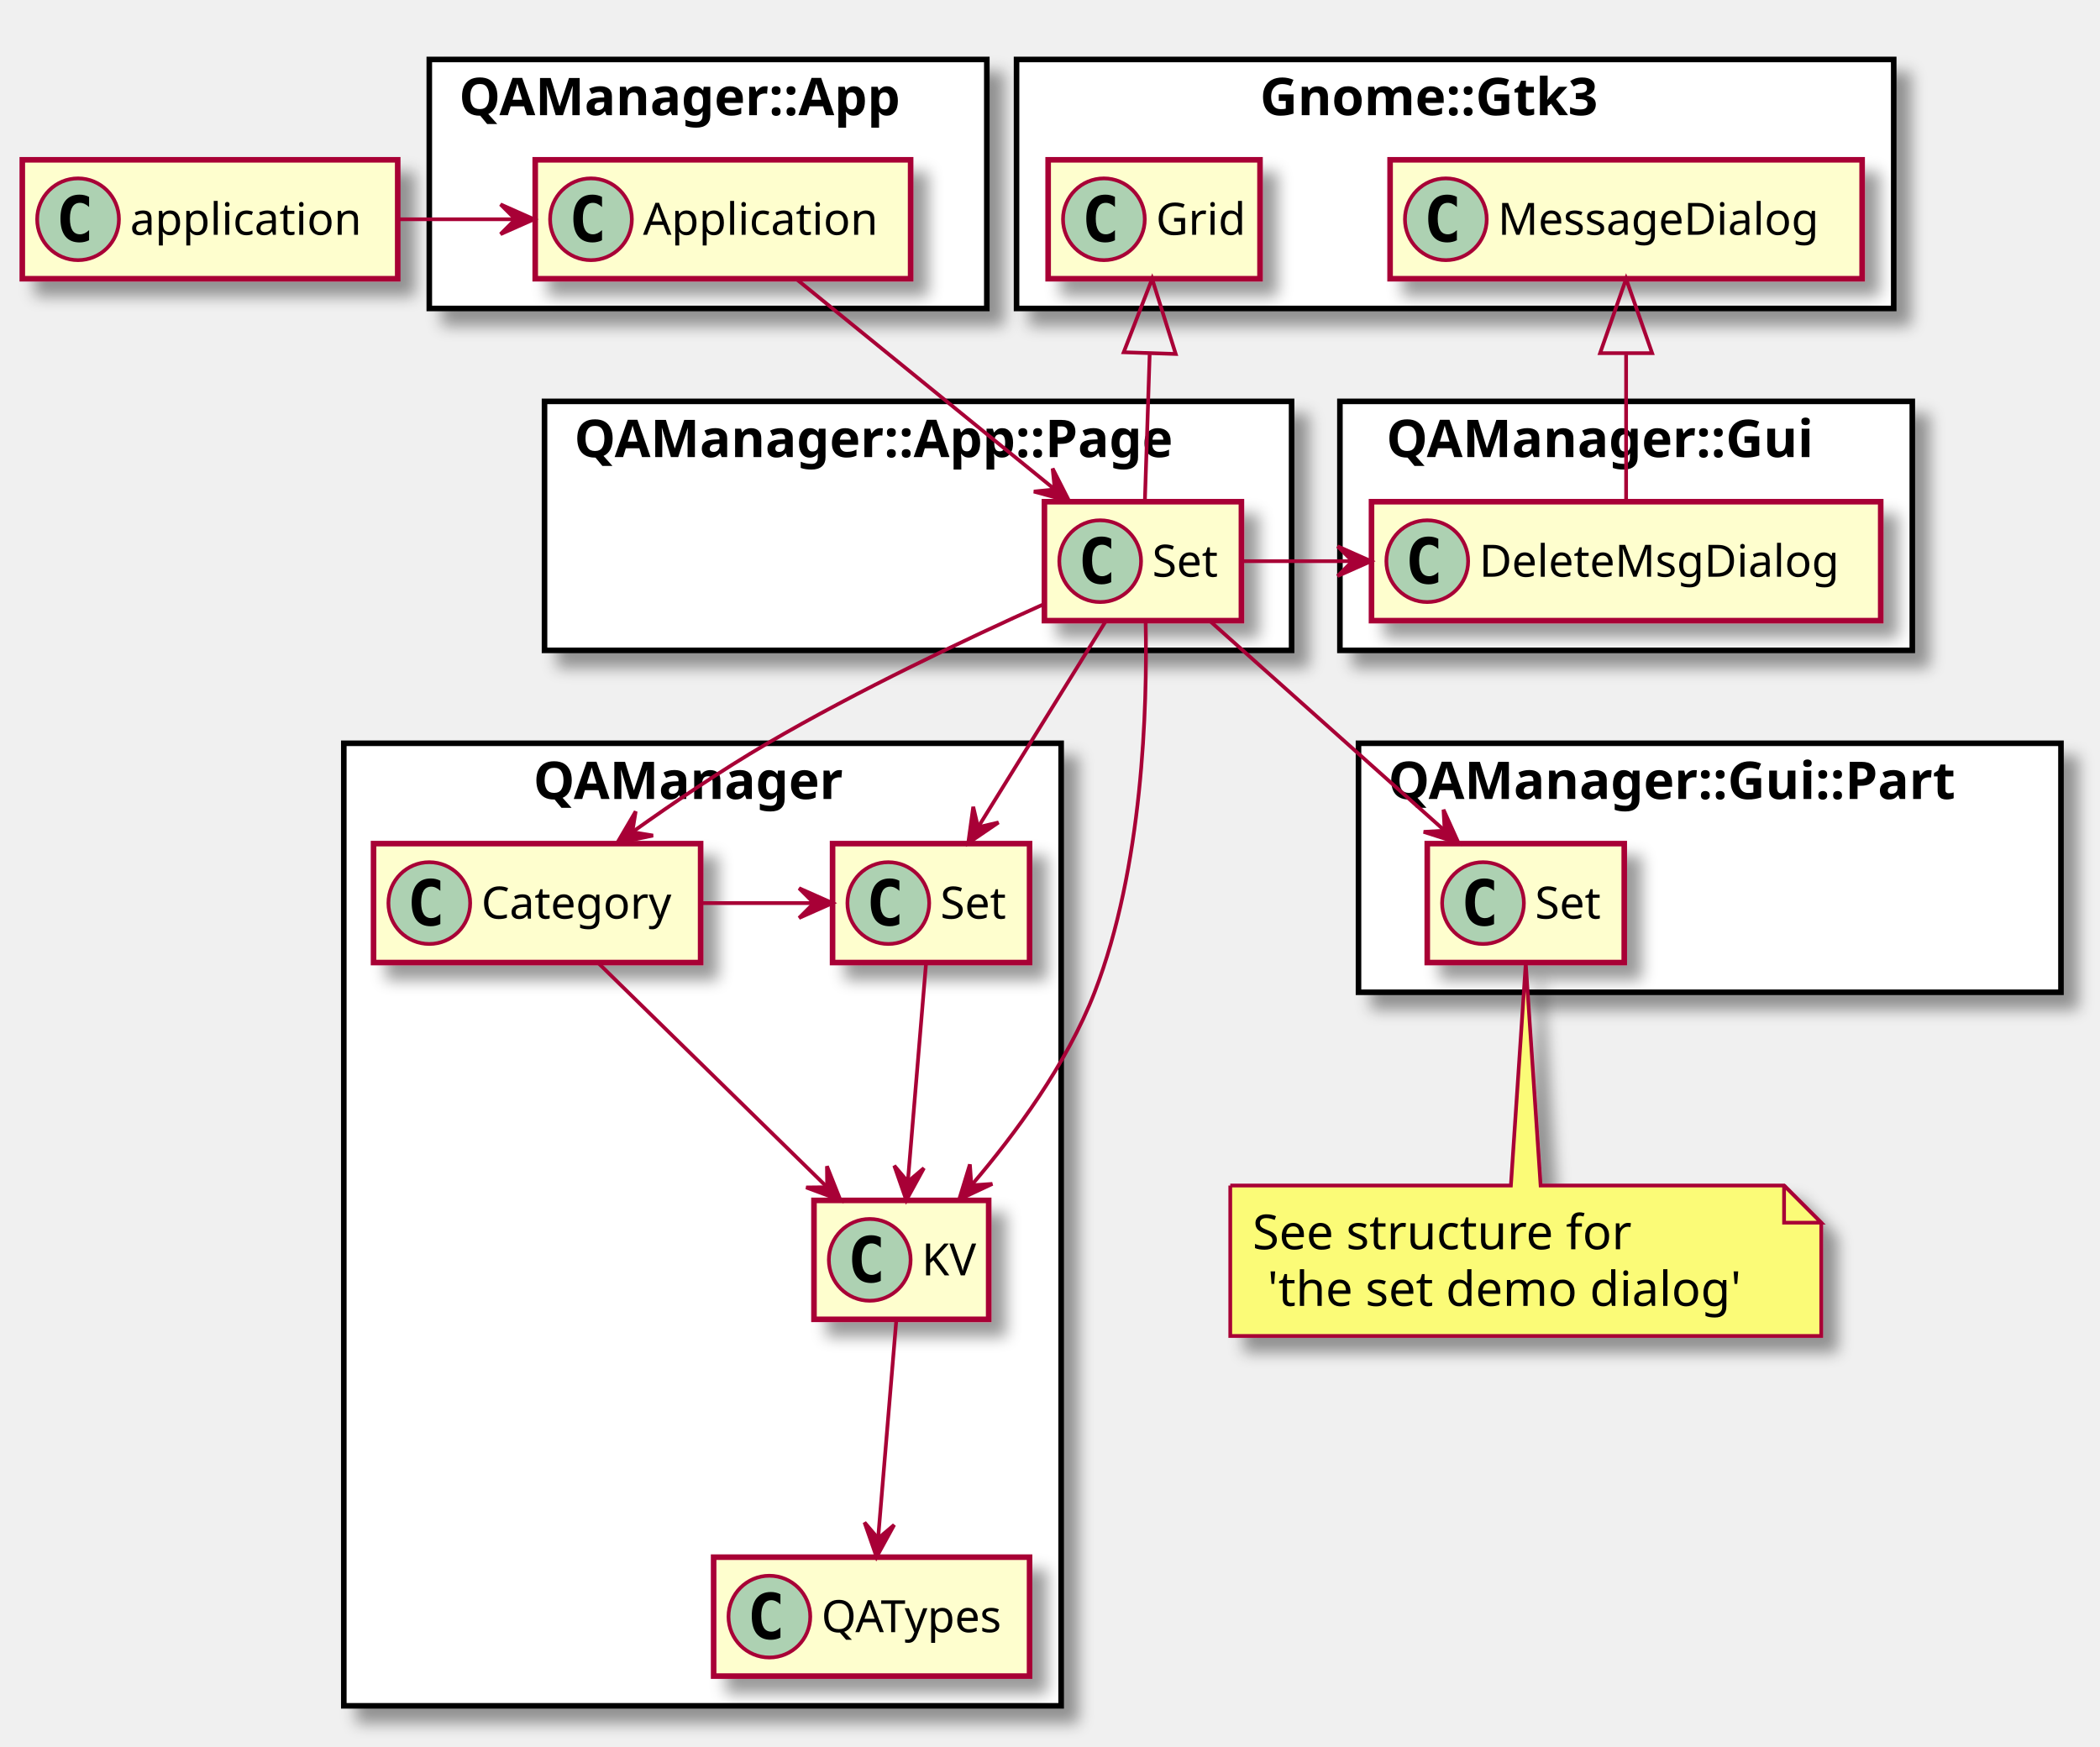
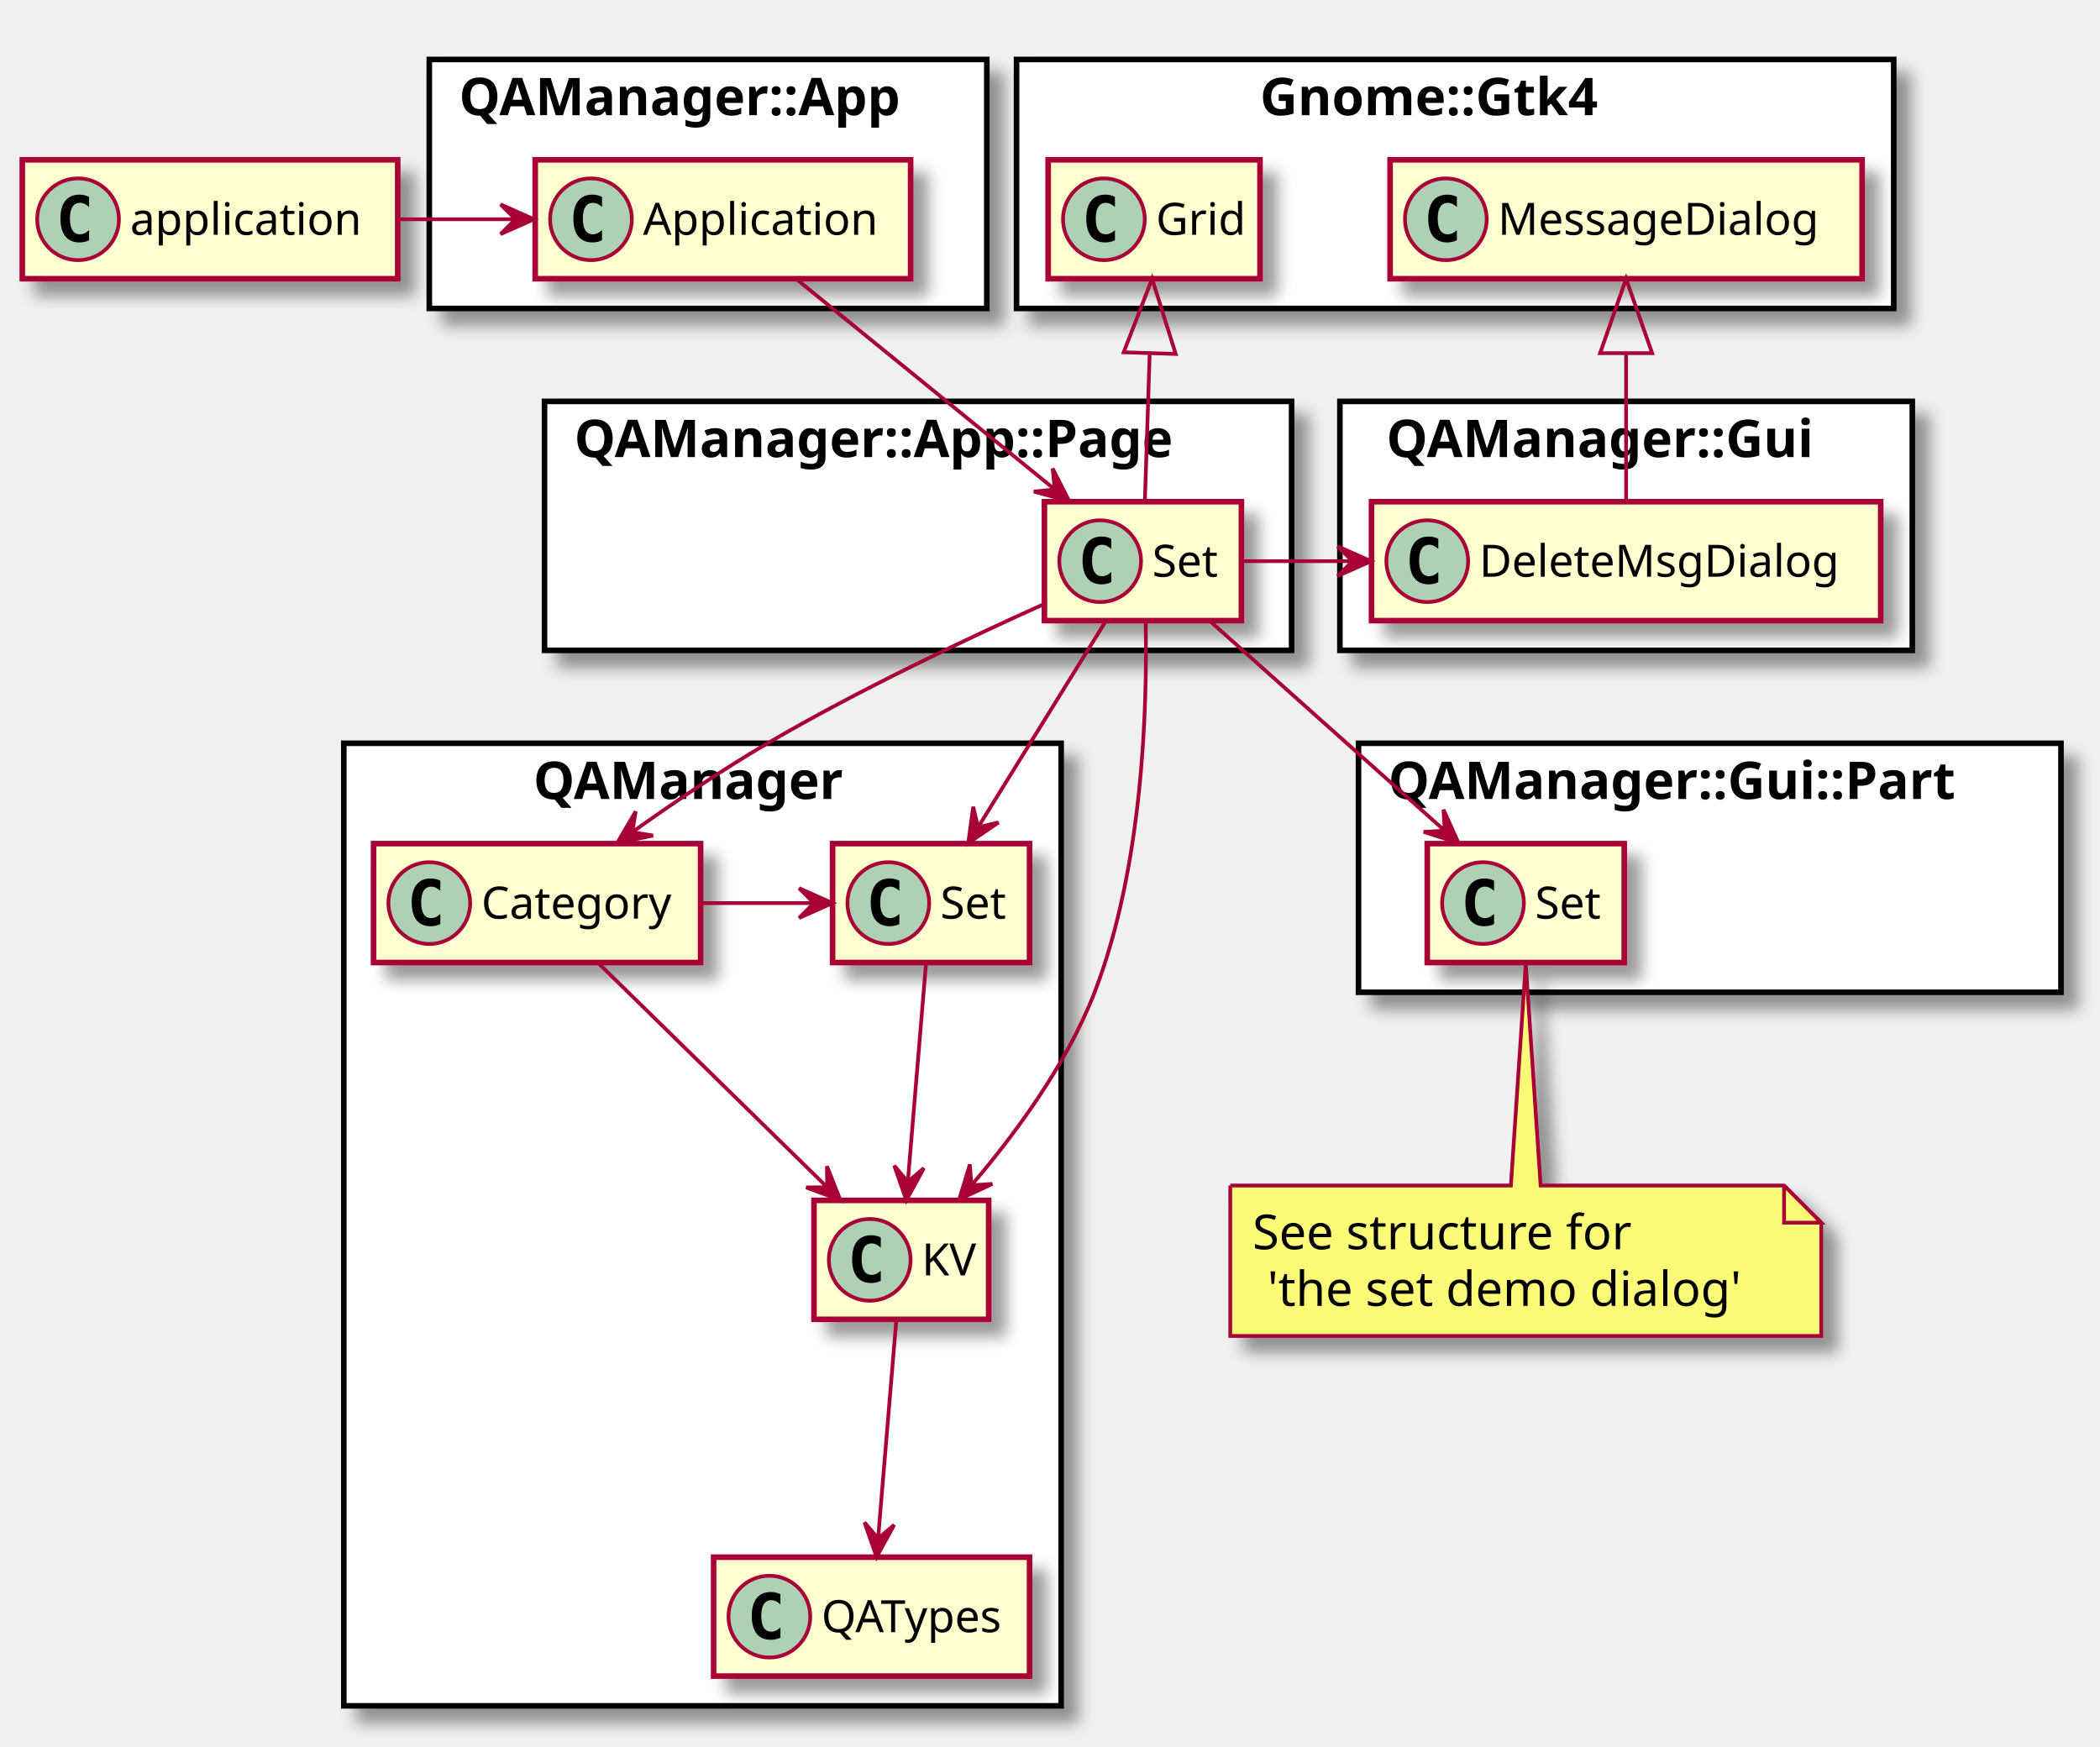
<svg xmlns="http://www.w3.org/2000/svg" contentScriptType="application/ecmascript" contentStyleType="text/css" height="470px" preserveAspectRatio="none" style="width:565px;height:470px;" version="1.1" viewBox="0 0 565 470" width="565px" zoomAndPan="magnify">
  <defs>
    <filter height="300%" id="f18li5231uto5a" width="300%" x="-1" y="-1">
      <feGaussianBlur result="blurOut" stdDeviation="2.0" />
      <feColorMatrix in="blurOut" result="blurOut2" type="matrix" values="0 0 0 0 0 0 0 0 0 0 0 0 0 0 0 0 0 0 .4 0" />
      <feOffset dx="4.0" dy="4.0" in="blurOut2" result="blurOut3" />
      <feBlend in="SourceGraphic" in2="blurOut3" mode="normal" />
    </filter>
  </defs>
  <g>
    <rect fill="#FFFFFF" filter="url(#f18li5231uto5a)" height="67" style="stroke: #000000; stroke-width: 1.5;" width="150" x="115.5" y="16" />
    <text fill="#000000" font-family="sans-serif" font-size="14" font-weight="bold" lengthAdjust="spacingAndGlyphs" textLength="134" x="123.5" y="30.995">QAManager::App</text>
    <rect fill="#FFFFFF" filter="url(#f18li5231uto5a)" height="67" style="stroke: #000000; stroke-width: 1.5;" width="201" x="146.5" y="108" />
    <text fill="#000000" font-family="sans-serif" font-size="14" font-weight="bold" lengthAdjust="spacingAndGlyphs" textLength="185" x="154.5" y="122.995">QAManager::App::Page</text>
    <rect fill="#FFFFFF" filter="url(#f18li5231uto5a)" height="259" style="stroke: #000000; stroke-width: 1.5;" width="193" x="92.5" y="200" />
    <text fill="#000000" font-family="sans-serif" font-size="14" font-weight="bold" lengthAdjust="spacingAndGlyphs" textLength="91" x="143.5" y="214.995">QAManager</text>
    <rect fill="#FFFFFF" filter="url(#f18li5231uto5a)" height="67" style="stroke: #000000; stroke-width: 1.5;" width="154" x="360.5" y="108" />
    <text fill="#000000" font-family="sans-serif" font-size="14" font-weight="bold" lengthAdjust="spacingAndGlyphs" textLength="129" x="373" y="122.995">QAManager::Gui</text>
    <rect fill="#FFFFFF" filter="url(#f18li5231uto5a)" height="67" style="stroke: #000000; stroke-width: 1.5;" width="189" x="365.5" y="200" />
    <text fill="#000000" font-family="sans-serif" font-size="14" font-weight="bold" lengthAdjust="spacingAndGlyphs" textLength="173" x="373.5" y="214.995">QAManager::Gui::Part</text>
    <rect fill="#FFFFFF" filter="url(#f18li5231uto5a)" height="67" style="stroke: #000000; stroke-width: 1.5;" width="236" x="273.5" y="16" />
-     <text fill="#000000" font-family="sans-serif" font-size="14" font-weight="bold" lengthAdjust="spacingAndGlyphs" textLength="105" x="339" y="30.995">Gnome::Gtk3</text>
+     <text fill="#000000" font-family="sans-serif" font-size="14" font-weight="bold" lengthAdjust="spacingAndGlyphs" textLength="105" x="339" y="30.995">Gnome::Gtk4</text>
    <rect fill="#FEFECE" filter="url(#f18li5231uto5a)" height="32" id="QAManager::App::Application" style="stroke: #A80036; stroke-width: 1.5;" width="101" x="144" y="43" />
    <ellipse cx="159" cy="59" fill="#ADD1B2" rx="11" ry="11" style="stroke: #A80036; stroke-width: 1.0;" />
    <path d="M161.969,64.641 Q161.391,64.938 160.75,65.078 Q160.109,65.234 159.406,65.234 Q156.906,65.234 155.578,63.594 Q154.266,61.938 154.266,58.812 Q154.266,55.688 155.578,54.031 Q156.906,52.375 159.406,52.375 Q160.109,52.375 160.75,52.531 Q161.406,52.688 161.969,52.984 L161.969,55.703 Q161.344,55.125 160.75,54.859 Q160.156,54.578 159.531,54.578 Q158.188,54.578 157.5,55.656 Q156.812,56.719 156.812,58.812 Q156.812,60.906 157.5,61.984 Q158.188,63.047 159.531,63.047 Q160.156,63.047 160.75,62.781 Q161.344,62.5 161.969,61.922 L161.969,64.641 Z " />
    <text fill="#000000" font-family="sans-serif" font-size="12" lengthAdjust="spacingAndGlyphs" textLength="69" x="173" y="63.181">Application</text>
    <rect fill="#FEFECE" filter="url(#f18li5231uto5a)" height="32" id="QAManager::App::Page::Set" style="stroke: #A80036; stroke-width: 1.5;" width="53" x="281" y="135" />
    <ellipse cx="296" cy="151" fill="#ADD1B2" rx="11" ry="11" style="stroke: #A80036; stroke-width: 1.0;" />
    <path d="M298.969,156.641 Q298.391,156.938 297.75,157.078 Q297.109,157.234 296.406,157.234 Q293.906,157.234 292.578,155.594 Q291.266,153.938 291.266,150.812 Q291.266,147.688 292.578,146.031 Q293.906,144.375 296.406,144.375 Q297.109,144.375 297.75,144.531 Q298.406,144.688 298.969,144.984 L298.969,147.703 Q298.344,147.125 297.75,146.859 Q297.156,146.578 296.531,146.578 Q295.188,146.578 294.5,147.656 Q293.812,148.719 293.812,150.812 Q293.812,152.906 294.5,153.984 Q295.188,155.047 296.531,155.047 Q297.156,155.047 297.75,154.781 Q298.344,154.5 298.969,153.922 L298.969,156.641 Z " />
    <text fill="#000000" font-family="sans-serif" font-size="12" lengthAdjust="spacingAndGlyphs" textLength="21" x="310" y="155.181">Set</text>
    <rect fill="#FEFECE" filter="url(#f18li5231uto5a)" height="32" id="QAManager::Category" style="stroke: #A80036; stroke-width: 1.5;" width="88" x="100.5" y="227" />
    <ellipse cx="115.5" cy="243" fill="#ADD1B2" rx="11" ry="11" style="stroke: #A80036; stroke-width: 1.0;" />
    <path d="M118.469,248.641 Q117.891,248.938 117.25,249.078 Q116.609,249.234 115.906,249.234 Q113.406,249.234 112.078,247.594 Q110.766,245.938 110.766,242.812 Q110.766,239.688 112.078,238.031 Q113.406,236.375 115.906,236.375 Q116.609,236.375 117.25,236.531 Q117.906,236.688 118.469,236.984 L118.469,239.703 Q117.844,239.125 117.25,238.859 Q116.656,238.578 116.031,238.578 Q114.688,238.578 114,239.656 Q113.312,240.719 113.312,242.812 Q113.312,244.906 114,245.984 Q114.688,247.047 116.031,247.047 Q116.656,247.047 117.25,246.781 Q117.844,246.5 118.469,245.922 L118.469,248.641 Z " />
    <text fill="#000000" font-family="sans-serif" font-size="12" lengthAdjust="spacingAndGlyphs" textLength="56" x="129.5" y="247.181">Category</text>
    <rect fill="#FEFECE" filter="url(#f18li5231uto5a)" height="32" id="QAManager::Set" style="stroke: #A80036; stroke-width: 1.5;" width="53" x="224" y="227" />
    <ellipse cx="239" cy="243" fill="#ADD1B2" rx="11" ry="11" style="stroke: #A80036; stroke-width: 1.0;" />
    <path d="M241.969,248.641 Q241.391,248.938 240.75,249.078 Q240.109,249.234 239.406,249.234 Q236.906,249.234 235.578,247.594 Q234.266,245.938 234.266,242.812 Q234.266,239.688 235.578,238.031 Q236.906,236.375 239.406,236.375 Q240.109,236.375 240.75,236.531 Q241.406,236.688 241.969,236.984 L241.969,239.703 Q241.344,239.125 240.75,238.859 Q240.156,238.578 239.531,238.578 Q238.188,238.578 237.5,239.656 Q236.812,240.719 236.812,242.812 Q236.812,244.906 237.5,245.984 Q238.188,247.047 239.531,247.047 Q240.156,247.047 240.75,246.781 Q241.344,246.5 241.969,245.922 L241.969,248.641 Z " />
    <text fill="#000000" font-family="sans-serif" font-size="12" lengthAdjust="spacingAndGlyphs" textLength="21" x="253" y="247.181">Set</text>
    <rect fill="#FEFECE" filter="url(#f18li5231uto5a)" height="32" id="QAManager::KV" style="stroke: #A80036; stroke-width: 1.5;" width="47" x="219" y="323" />
    <ellipse cx="234" cy="339" fill="#ADD1B2" rx="11" ry="11" style="stroke: #A80036; stroke-width: 1.0;" />
    <path d="M236.969,344.641 Q236.391,344.938 235.75,345.078 Q235.109,345.234 234.406,345.234 Q231.906,345.234 230.578,343.594 Q229.266,341.938 229.266,338.812 Q229.266,335.688 230.578,334.031 Q231.906,332.375 234.406,332.375 Q235.109,332.375 235.75,332.531 Q236.406,332.688 236.969,332.984 L236.969,335.703 Q236.344,335.125 235.75,334.859 Q235.156,334.578 234.531,334.578 Q233.188,334.578 232.5,335.656 Q231.812,336.719 231.812,338.812 Q231.812,340.906 232.5,341.984 Q233.188,343.047 234.531,343.047 Q235.156,343.047 235.75,342.781 Q236.344,342.5 236.969,341.922 L236.969,344.641 Z " />
    <text fill="#000000" font-family="sans-serif" font-size="12" lengthAdjust="spacingAndGlyphs" textLength="15" x="248" y="343.181">KV</text>
    <rect fill="#FEFECE" filter="url(#f18li5231uto5a)" height="32" id="QAManager::QATypes" style="stroke: #A80036; stroke-width: 1.5;" width="85" x="192" y="419" />
    <ellipse cx="207" cy="435" fill="#ADD1B2" rx="11" ry="11" style="stroke: #A80036; stroke-width: 1.0;" />
    <path d="M209.969,440.641 Q209.391,440.938 208.75,441.078 Q208.109,441.234 207.406,441.234 Q204.906,441.234 203.578,439.594 Q202.266,437.938 202.266,434.812 Q202.266,431.688 203.578,430.031 Q204.906,428.375 207.406,428.375 Q208.109,428.375 208.75,428.531 Q209.406,428.688 209.969,428.984 L209.969,431.703 Q209.344,431.125 208.75,430.859 Q208.156,430.578 207.531,430.578 Q206.188,430.578 205.5,431.656 Q204.812,432.719 204.812,434.812 Q204.812,436.906 205.5,437.984 Q206.188,439.047 207.531,439.047 Q208.156,439.047 208.75,438.781 Q209.344,438.5 209.969,437.922 L209.969,440.641 Z " />
    <text fill="#000000" font-family="sans-serif" font-size="12" lengthAdjust="spacingAndGlyphs" textLength="53" x="221" y="439.181">QATypes</text>
    <rect fill="#FEFECE" filter="url(#f18li5231uto5a)" height="32" id="QAManager::Gui::YNMsgDialog" style="stroke: #A80036; stroke-width: 1.5;" width="137" x="369" y="135" />
    <ellipse cx="384" cy="151" fill="#ADD1B2" rx="11" ry="11" style="stroke: #A80036; stroke-width: 1.0;" />
    <path d="M386.969,156.641 Q386.391,156.938 385.75,157.078 Q385.109,157.234 384.406,157.234 Q381.906,157.234 380.578,155.594 Q379.266,153.938 379.266,150.812 Q379.266,147.688 380.578,146.031 Q381.906,144.375 384.406,144.375 Q385.109,144.375 385.75,144.531 Q386.406,144.688 386.969,144.984 L386.969,147.703 Q386.344,147.125 385.75,146.859 Q385.156,146.578 384.531,146.578 Q383.188,146.578 382.5,147.656 Q381.812,148.719 381.812,150.812 Q381.812,152.906 382.5,153.984 Q383.188,155.047 384.531,155.047 Q385.156,155.047 385.75,154.781 Q386.344,154.5 386.969,153.922 L386.969,156.641 Z " />
    <text fill="#000000" font-family="sans-serif" font-size="12" lengthAdjust="spacingAndGlyphs" textLength="105" x="398" y="155.181">DeleteMsgDialog</text>
    <rect fill="#FEFECE" filter="url(#f18li5231uto5a)" height="32" id="QAManager::Gui::Part::Set" style="stroke: #A80036; stroke-width: 1.5;" width="53" x="384" y="227" />
    <ellipse cx="399" cy="243" fill="#ADD1B2" rx="11" ry="11" style="stroke: #A80036; stroke-width: 1.0;" />
    <path d="M401.969,248.641 Q401.391,248.938 400.75,249.078 Q400.109,249.234 399.406,249.234 Q396.906,249.234 395.578,247.594 Q394.266,245.938 394.266,242.812 Q394.266,239.688 395.578,238.031 Q396.906,236.375 399.406,236.375 Q400.109,236.375 400.75,236.531 Q401.406,236.688 401.969,236.984 L401.969,239.703 Q401.344,239.125 400.75,238.859 Q400.156,238.578 399.531,238.578 Q398.188,238.578 397.5,239.656 Q396.812,240.719 396.812,242.812 Q396.812,244.906 397.5,245.984 Q398.188,247.047 399.531,247.047 Q400.156,247.047 400.75,246.781 Q401.344,246.5 401.969,245.922 L401.969,248.641 Z " />
    <text fill="#000000" font-family="sans-serif" font-size="12" lengthAdjust="spacingAndGlyphs" textLength="21" x="413" y="247.181">Set</text>
-     <rect fill="#FEFECE" filter="url(#f18li5231uto5a)" height="32" id="Gnome::Gtk3::Grid" style="stroke: #A80036; stroke-width: 1.5;" width="57" x="282" y="43" />
+     <rect fill="#FEFECE" filter="url(#f18li5231uto5a)" height="32" id="Gnome::Gtk4::Grid" style="stroke: #A80036; stroke-width: 1.5;" width="57" x="282" y="43" />
    <ellipse cx="297" cy="59" fill="#ADD1B2" rx="11" ry="11" style="stroke: #A80036; stroke-width: 1.0;" />
    <path d="M299.969,64.641 Q299.391,64.938 298.75,65.078 Q298.109,65.234 297.406,65.234 Q294.906,65.234 293.578,63.594 Q292.266,61.938 292.266,58.812 Q292.266,55.688 293.578,54.031 Q294.906,52.375 297.406,52.375 Q298.109,52.375 298.75,52.531 Q299.406,52.688 299.969,52.984 L299.969,55.703 Q299.344,55.125 298.75,54.859 Q298.156,54.578 297.531,54.578 Q296.188,54.578 295.5,55.656 Q294.812,56.719 294.812,58.812 Q294.812,60.906 295.5,61.984 Q296.188,63.047 297.531,63.047 Q298.156,63.047 298.75,62.781 Q299.344,62.5 299.969,61.922 L299.969,64.641 Z " />
    <text fill="#000000" font-family="sans-serif" font-size="12" lengthAdjust="spacingAndGlyphs" textLength="25" x="311" y="63.181">Grid</text>
-     <rect fill="#FEFECE" filter="url(#f18li5231uto5a)" height="32" id="Gnome::Gtk3::MessageDialog" style="stroke: #A80036; stroke-width: 1.5;" width="127" x="374" y="43" />
+     <rect fill="#FEFECE" filter="url(#f18li5231uto5a)" height="32" id="Gnome::Gtk4::MessageDialog" style="stroke: #A80036; stroke-width: 1.5;" width="127" x="374" y="43" />
    <ellipse cx="389" cy="59" fill="#ADD1B2" rx="11" ry="11" style="stroke: #A80036; stroke-width: 1.0;" />
    <path d="M391.969,64.641 Q391.391,64.938 390.75,65.078 Q390.109,65.234 389.406,65.234 Q386.906,65.234 385.578,63.594 Q384.266,61.938 384.266,58.812 Q384.266,55.688 385.578,54.031 Q386.906,52.375 389.406,52.375 Q390.109,52.375 390.75,52.531 Q391.406,52.688 391.969,52.984 L391.969,55.703 Q391.344,55.125 390.75,54.859 Q390.156,54.578 389.531,54.578 Q388.188,54.578 387.5,55.656 Q386.812,56.719 386.812,58.812 Q386.812,60.906 387.5,61.984 Q388.188,63.047 389.531,63.047 Q390.156,63.047 390.75,62.781 Q391.344,62.5 391.969,61.922 L391.969,64.641 Z " />
    <text fill="#000000" font-family="sans-serif" font-size="12" lengthAdjust="spacingAndGlyphs" textLength="95" x="403" y="63.181">MessageDialog</text>
    <rect fill="#FEFECE" filter="url(#f18li5231uto5a)" height="32" id="application" style="stroke: #A80036; stroke-width: 1.5;" width="101" x="6" y="43" />
    <ellipse cx="21" cy="59" fill="#ADD1B2" rx="11" ry="11" style="stroke: #A80036; stroke-width: 1.0;" />
    <path d="M23.969,64.641 Q23.391,64.938 22.75,65.078 Q22.109,65.234 21.406,65.234 Q18.906,65.234 17.578,63.594 Q16.266,61.938 16.266,58.812 Q16.266,55.688 17.578,54.031 Q18.906,52.375 21.406,52.375 Q22.109,52.375 22.75,52.531 Q23.406,52.688 23.969,52.984 L23.969,55.703 Q23.344,55.125 22.75,54.859 Q22.156,54.578 21.531,54.578 Q20.188,54.578 19.5,55.656 Q18.812,56.719 18.812,58.812 Q18.812,60.906 19.5,61.984 Q20.188,63.047 21.531,63.047 Q22.156,63.047 22.75,62.781 Q23.344,62.5 23.969,61.922 L23.969,64.641 Z " />
    <text fill="#000000" font-family="sans-serif" font-size="12" lengthAdjust="spacingAndGlyphs" textLength="69" x="35" y="63.181">application</text>
    <path d="M331,319 L331,359.481 A0,0 0 0 0 331,359.481 L490,359.481 A0,0 0 0 0 490,359.481 L490,329 L480,319 L414.5,319 L410.5,259.285 L406.5,319 L331,319 A0,0 0 0 0 331,319 " fill="#FBFB77" filter="url(#f18li5231uto5a)" style="stroke: #A80036; stroke-width: 1.0;" />
    <path d="M480,319 L480,329 L490,329 L480,319 " fill="#FBFB77" style="stroke: #A80036; stroke-width: 1.0;" />
    <text fill="#000000" font-family="sans-serif" font-size="13" lengthAdjust="spacingAndGlyphs" textLength="108" x="337" y="336.149">See structure for</text>
    <text fill="#000000" font-family="sans-serif" font-size="13" lengthAdjust="spacingAndGlyphs" textLength="134" x="341" y="351.39">'the set demo dialog'</text>
    <path d="M107.172,59 C117.628,59 128.084,59 138.539,59 " fill="none" id="application-QAManager::App::Application" style="stroke: #A80036; stroke-width: 1.0;" />
    <polygon fill="#A80036" points="143.672,59,134.672,55,138.672,59,134.672,63,143.672,59" style="stroke: #A80036; stroke-width: 1.0;" />
    <path d="M214.183,75.025 C233.509,90.759 263.013,114.78 283.658,131.589 " fill="none" id="QAManager::App::Application-QAManager::App::Page::Set" style="stroke: #A80036; stroke-width: 1.0;" />
    <polygon fill="#A80036" points="287.663,134.85,283.209,126.066,283.786,131.693,278.159,132.269,287.663,134.85" style="stroke: #A80036; stroke-width: 1.0;" />
    <path d="M280.761,162.603 C260.058,171.912 230.896,185.737 206.5,200 C194.22,207.179 181.203,216.004 170.284,223.787 " fill="none" id="QAManager::App::Page::Set-QAManager::Category" style="stroke: #A80036; stroke-width: 1.0;" />
    <polygon fill="#A80036" points="166.052,226.826,175.696,224.825,170.114,223.909,171.03,218.327,166.052,226.826" style="stroke: #A80036; stroke-width: 1.0;" />
    <path d="M297.571,167.025 C288.067,182.366 273.681,205.585 263.316,222.315 " fill="none" id="QAManager::App::Page::Set-QAManager::Set" style="stroke: #A80036; stroke-width: 1.0;" />
    <polygon fill="#A80036" points="260.506,226.85,268.647,221.306,263.139,222.6,261.846,217.093,260.506,226.85" style="stroke: #A80036; stroke-width: 1.0;" />
    <path d="M308.234,167.373 C308.704,190.413 307.495,233.351 294.5,267 C287.05,286.292 273.132,305.133 261.569,318.7 " fill="none" id="QAManager::App::Page::Set-QAManager::KV" style="stroke: #A80036; stroke-width: 1.0;" />
    <polygon fill="#A80036" points="258.066,322.735,266.987,318.561,261.344,318.959,260.945,313.317,258.066,322.735" style="stroke: #A80036; stroke-width: 1.0;" />
    <path d="M334.16,151 C344.014,151 353.869,151 363.723,151 " fill="none" id="QAManager::App::Page::Set-QAManager::Gui::DeleteMsgDialog" style="stroke: #A80036; stroke-width: 1.0;" />
    <polygon fill="#A80036" points="368.876,151,359.876,147,363.876,151,359.876,155,368.876,151" style="stroke: #A80036; stroke-width: 1.0;" />
    <path d="M325.441,167.025 C342.91,182.628 369.502,206.381 388.296,223.167 " fill="none" id="QAManager::App::Page::Set-QAManager::Gui::Part::Set" style="stroke: #A80036; stroke-width: 1.0;" />
    <polygon fill="#A80036" points="392.419,226.85,388.371,217.871,388.69,223.519,383.042,223.838,392.419,226.85" style="stroke: #A80036; stroke-width: 1.0;" />
-     <path d="M309.313,95.405 C308.867,109.079 308.382,123.937 308.027,134.85 " fill="none" id="Gnome::Gtk3::Grid-QAManager::App::Page::Set" style="stroke: #A80036; stroke-width: 1.0;" />
+     <path d="M309.313,95.405 C308.867,109.079 308.382,123.937 308.027,134.85 " fill="none" id="Gnome::Gtk4::Grid-QAManager::App::Page::Set" style="stroke: #A80036; stroke-width: 1.0;" />
    <polygon fill="none" points="302.329,94.786,309.977,75.025,316.322,95.243,302.329,94.786" style="stroke: #A80036; stroke-width: 1.0;" />
    <path d="M188.805,243 C198.792,243 208.78,243 218.767,243 " fill="none" id="QAManager::Category-QAManager::Set" style="stroke: #A80036; stroke-width: 1.0;" />
    <polygon fill="#A80036" points="223.99,243,214.99,239,218.99,243,214.99,247,223.99,243" style="stroke: #A80036; stroke-width: 1.0;" />
    <path d="M161.124,259.285 C177.98,275.796 204.087,301.37 222.165,319.08 " fill="none" id="QAManager::Category-QAManager::KV" style="stroke: #A80036; stroke-width: 1.0;" />
    <polygon fill="#A80036" points="226.121,322.955,222.491,313.8,222.549,319.457,216.893,319.515,226.121,322.955" style="stroke: #A80036; stroke-width: 1.0;" />
    <path d="M249.143,259.285 C247.802,275.38 245.743,300.087 244.273,317.726 " fill="none" id="QAManager::Set-QAManager::KV" style="stroke: #A80036; stroke-width: 1.0;" />
    <polygon fill="#A80036" points="243.837,322.955,248.571,314.319,244.252,317.973,240.598,313.654,243.837,322.955" style="stroke: #A80036; stroke-width: 1.0;" />
    <path d="M241.143,355.285 C239.802,371.38 237.743,396.087 236.273,413.726 " fill="none" id="QAManager::KV-QAManager::QATypes" style="stroke: #A80036; stroke-width: 1.0;" />
    <polygon fill="#A80036" points="235.837,418.955,240.571,410.319,236.252,413.973,232.598,409.654,235.837,418.955" style="stroke: #A80036; stroke-width: 1.0;" />
-     <path d="M437.5,95.405 C437.5,109.079 437.5,123.937 437.5,134.85 " fill="none" id="Gnome::Gtk3::MessageDialog-QAManager::Gui::YNMsgDialog" style="stroke: #A80036; stroke-width: 1.0;" />
+     <path d="M437.5,95.405 C437.5,109.079 437.5,123.937 437.5,134.85 " fill="none" id="Gnome::Gtk4::MessageDialog-QAManager::Gui::YNMsgDialog" style="stroke: #A80036; stroke-width: 1.0;" />
    <polygon fill="none" points="430.5,95.025,437.5,75.025,444.5,95.025,430.5,95.025" style="stroke: #A80036; stroke-width: 1.0;" />
  </g>
</svg>
